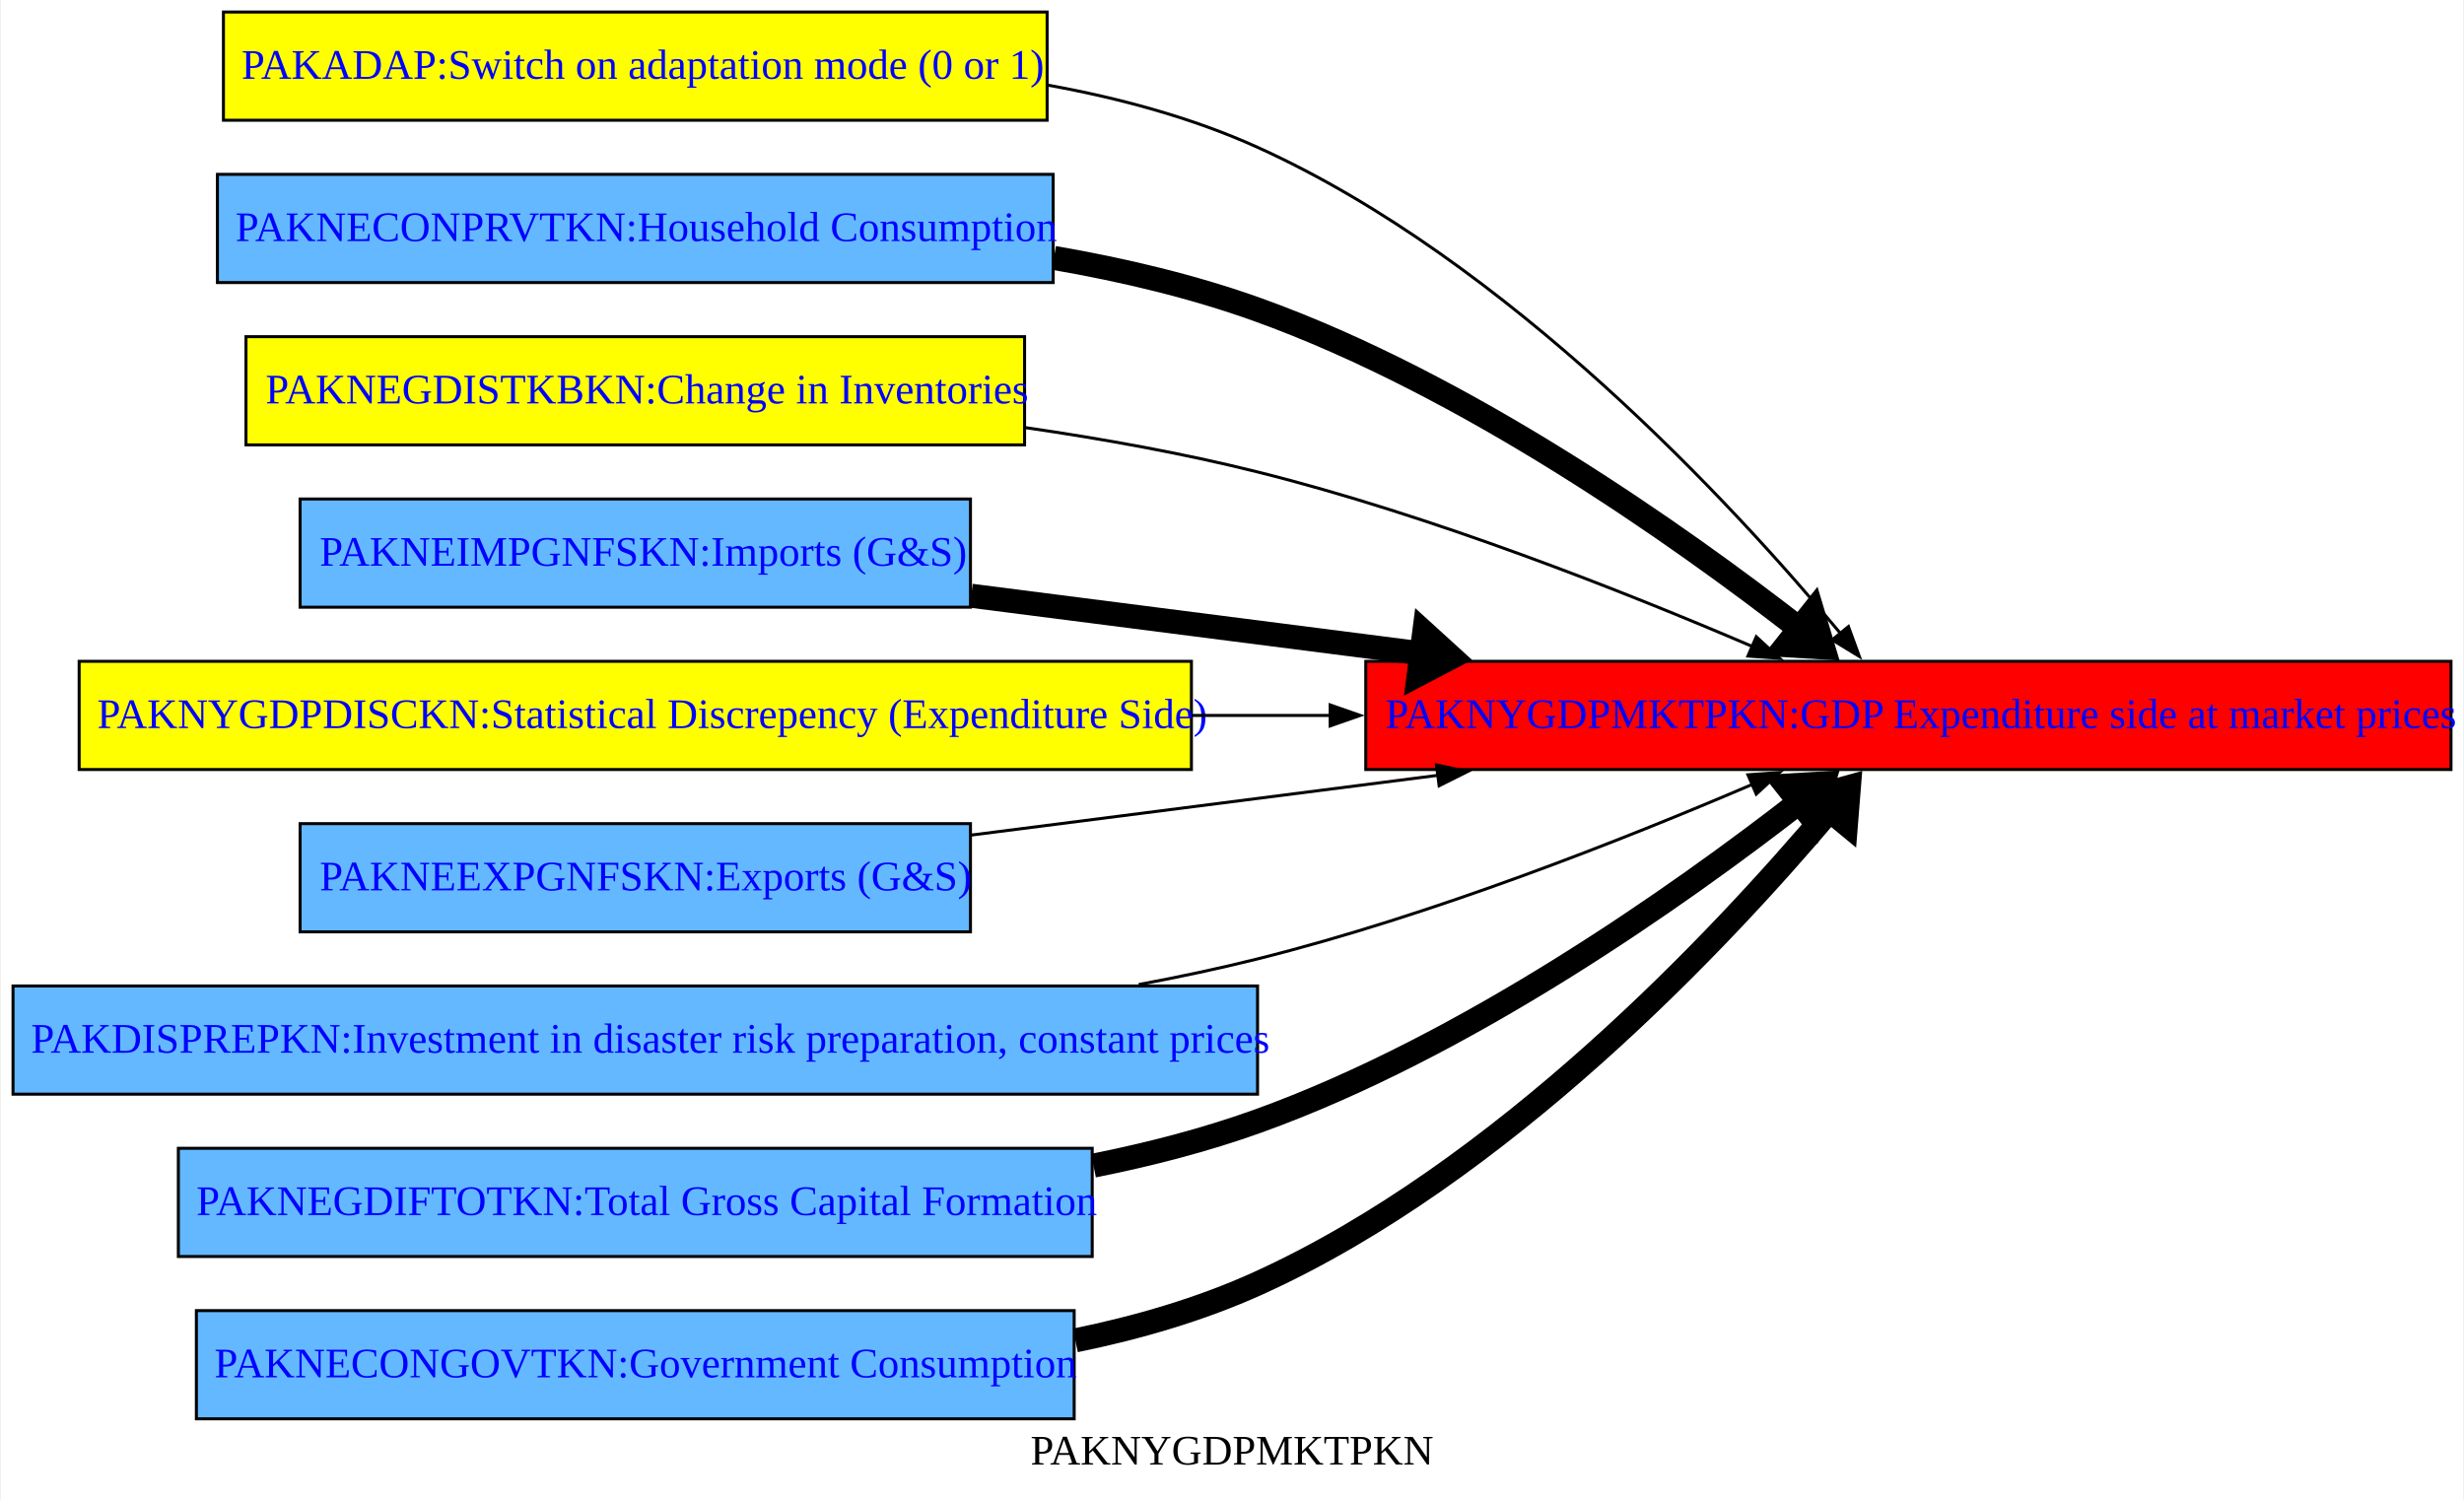
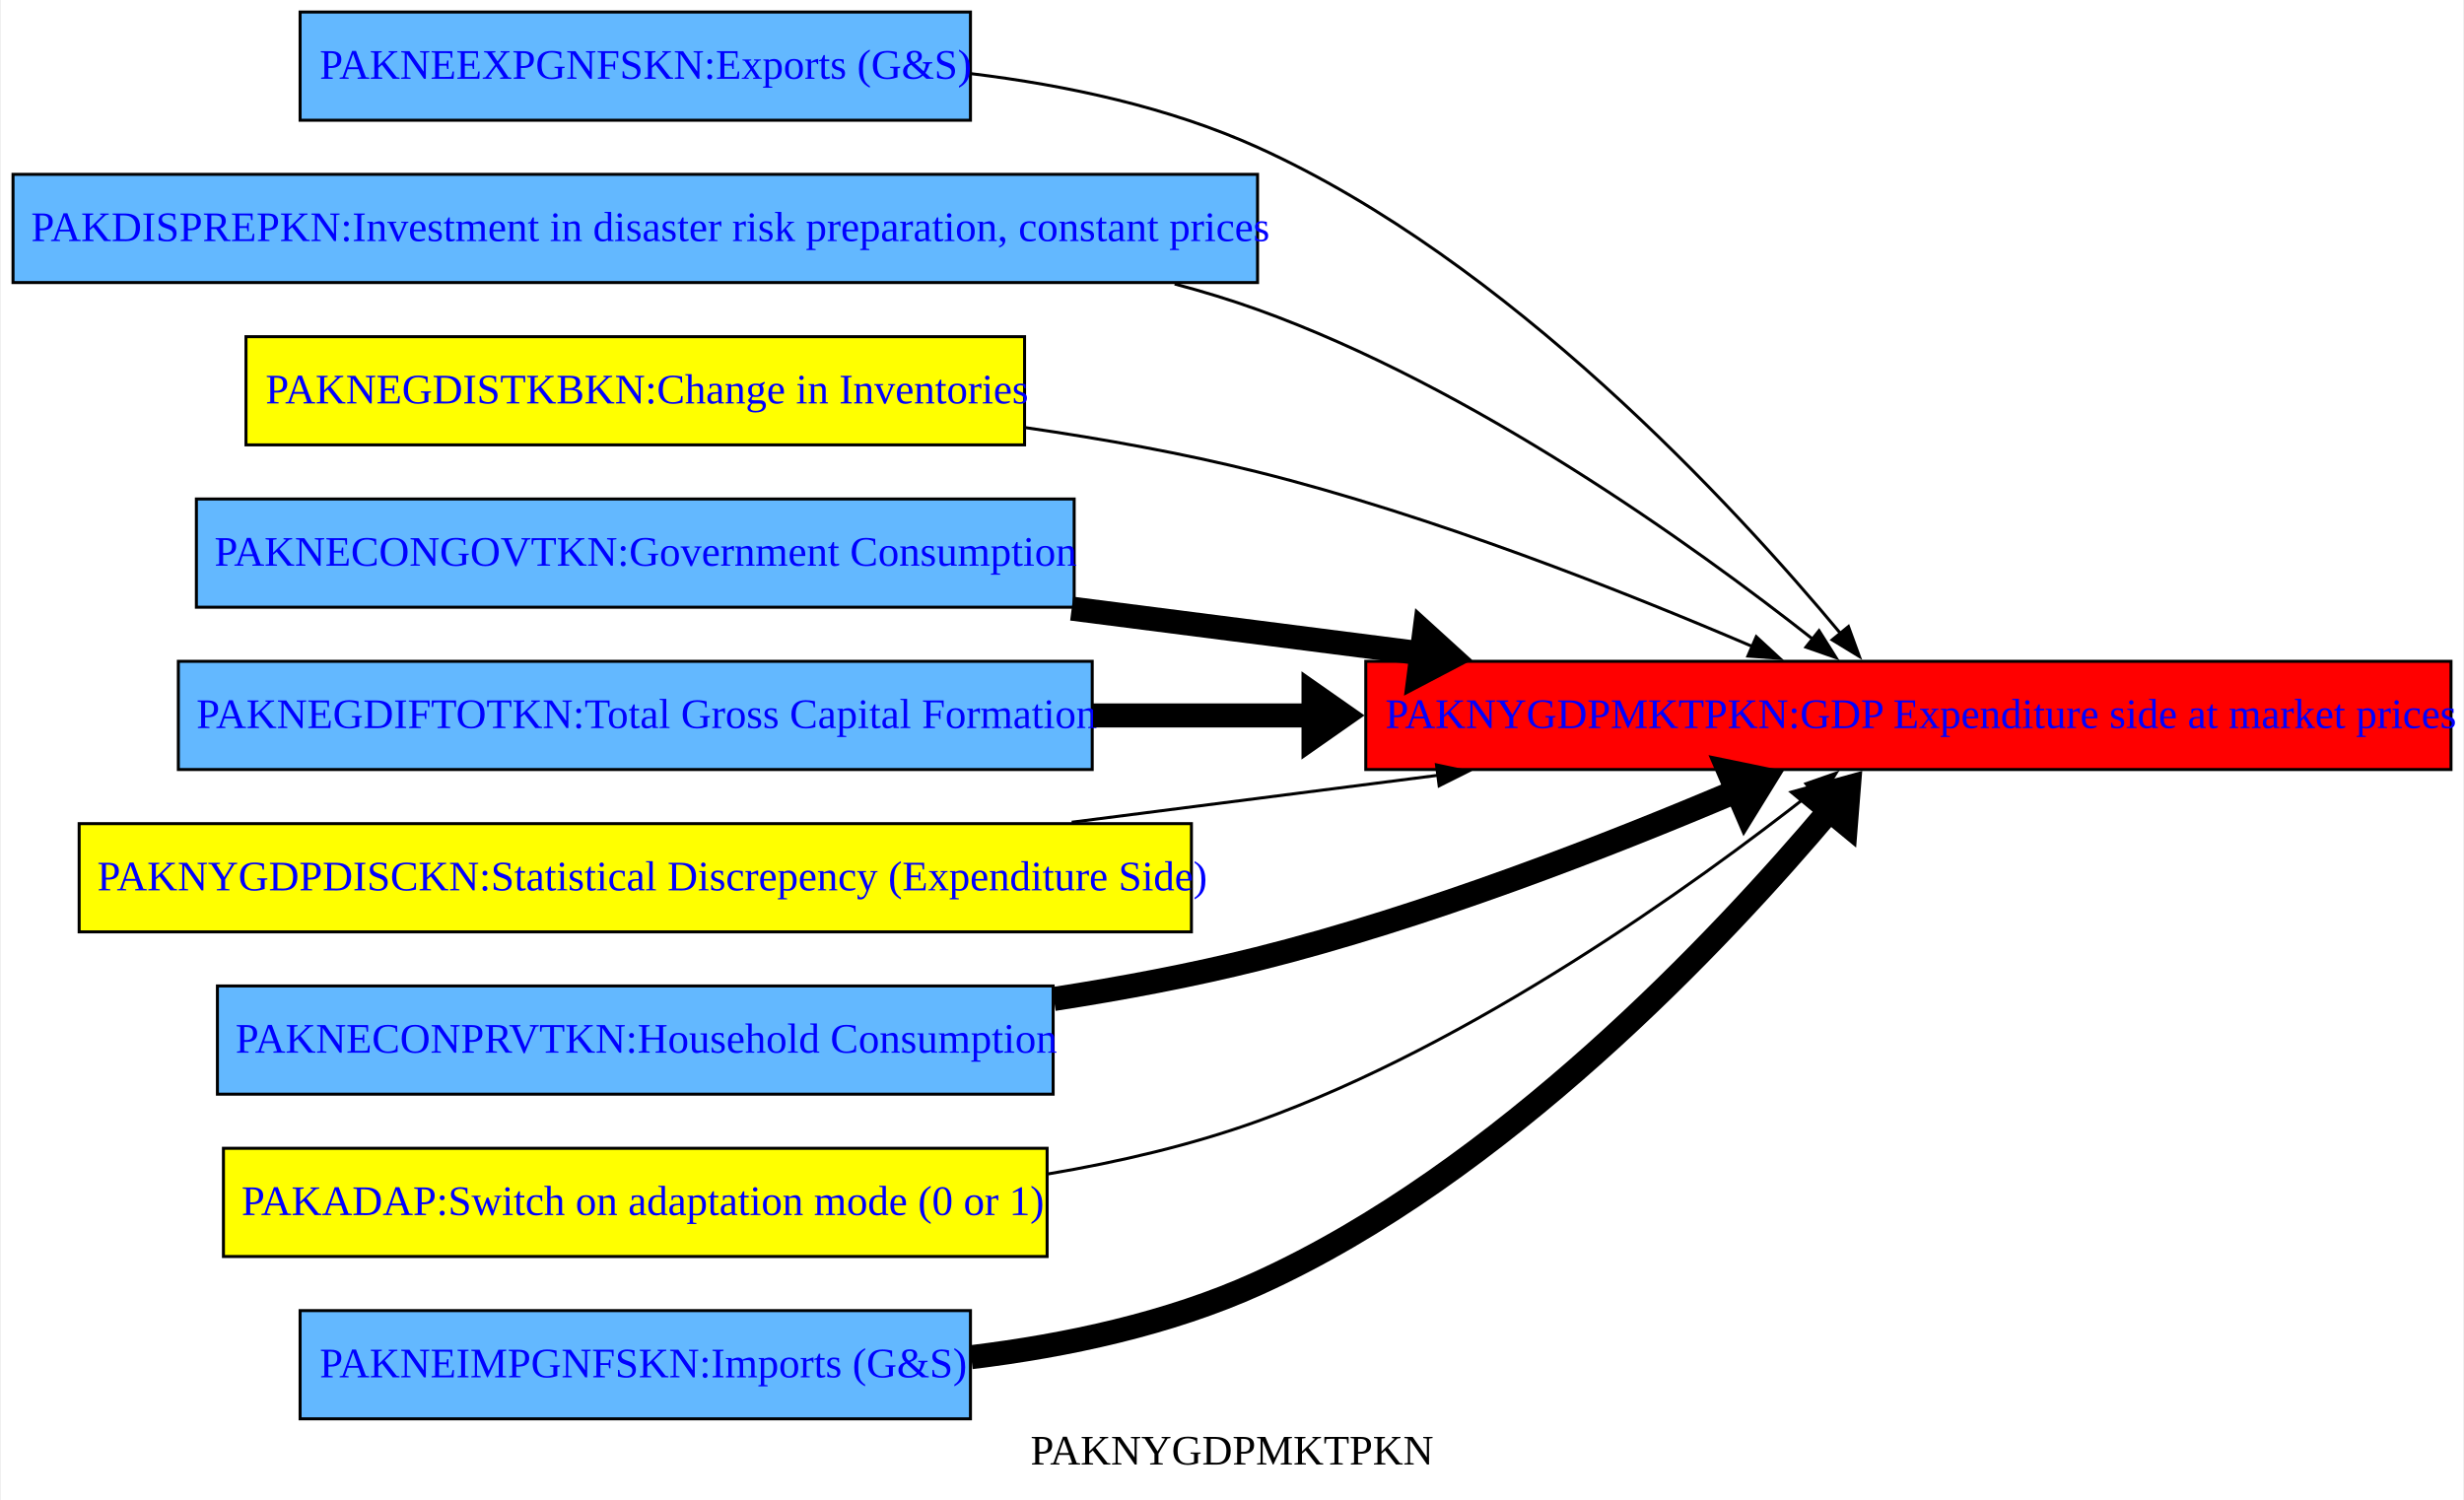
<svg xmlns="http://www.w3.org/2000/svg" xmlns:xlink="http://www.w3.org/1999/xlink" width="432pt" height="263pt" viewBox="0.00 0.00 432.00 263.21">
  <g id="graph0" class="graph" transform="scale(0.527473 0.527473) rotate(0) translate(4 495)">
    <polygon fill="white" stroke="none" points="-4,4 -4,-495 815,-495 815,4 -4,4" />
    <text text-anchor="middle" x="405.5" y="-7.8" font-family="Times New Roman,serif" font-size="14.00">PAKNYGDPMKTPKN</text>
    <g id="node1" class="node">
      <g id="a_node1">
-         <a xlink:title="Switch on adaptation mode (0 or 1) Exogen">
-           <polygon fill="yellow" stroke="black" points="344,-491 70,-491 70,-455 344,-455 344,-491" />
-           <text text-anchor="start" x="76" y="-468.8" font-family="Times New Roman,serif" font-size="14.00" fill="blue">PAKADAP:Switch on adaptation mode (0 or 1)</text>
+         <a xlink:title="Exports (G&amp;S) FRML &lt;Z,EXO&gt; PAKNEEXPGNFSKN = (PAKNEEXPGNFSKN(-1)*EXP(-PAKNEEXPGNFSKN_A+ (-0.35*(LOG(PAKNEEXPGNFSKN(-1))-LOG(PAKXMKT(-1))-0.6*LOG(PAKNEEXPGNFSXN(-1)/(PAKNYGDPFCSTXN(-1))))+1*((LOG(PAKXMKT))-(LOG(PAKXMKT(-1))))+0.3*((LOG(PAKNEEXPGNFSXN/(PAKNYGDPFCSTXN)))-(LOG(PAKNEEXPGNFSXN(-1)/(PAKNYGDPFCSTXN(-1)))))+4.38465374402991-0.237469889780178*DURING_1999-0.230689812873392*DURING_1998+0.320967524344658*DURING_1991+0.250252413901575*DURING_1986) )) * (1-PAKNEEXPGNFSKN_D)+ PAKNEEXPGNFSKN_X*PAKNEEXPGNFSKN_D  $">
+           <polygon fill="#63b8ff" stroke="black" points="318.5,-491 95.5,-491 95.5,-455 318.5,-455 318.5,-491" />
+           <text text-anchor="start" x="102" y="-468.8" font-family="Times New Roman,serif" font-size="14.00" fill="blue">PAKNEEXPGNFSKN:Exports (G&amp;S)</text>
        </a>
      </g>
    </g>
-     <g id="node9" class="node">
-       <g id="a_node9">
+     <g id="node5" class="node">
+       <g id="a_node5">
        <a xlink:title="GDP Expenditure side at market prices FRML  &lt;&gt; PAKNYGDPMKTPKN = PAKNECONPRVTKN+PAKNECONGOVTKN+PAKNEGDIFTOTKN+PAKNEGDISTKBKN+PAKNEEXPGNFSKN-PAKNEIMPGNFSKN+PAKNYGDPDISCKN+PAKADAP*PAKDISPREPKN $">
          <polygon fill="red" stroke="black" points="811,-275 450,-275 450,-239 811,-239 811,-275" />
          <text text-anchor="start" x="456.5" y="-252.8" font-family="Times New Roman,serif" font-size="14.00" fill="blue">PAKNYGDPMKTPKN:GDP Expenditure side at market prices</text>
        </a>
      </g>
    </g>
-     <g id="edge8" class="edge">
-       <g id="a_edge8">
-         <a xlink:href="bogus" xlink:title=" PAKADAP -&gt; PAKNYGDPMKTPKN Min. att. -0%  max: 0%">
-           <path fill="none" stroke="black" d="M344.42,-466.64C368.3,-462.32 392.4,-455.78 414,-446 497.62,-408.14 572.63,-326.71 608.01,-284.16" />
+     <g id="edge6" class="edge">
+       <g id="a_edge6">
+         <a xlink:href="bogus" xlink:title=" PAKNEEXPGNFSKN -&gt; PAKNYGDPMKTPKN Min. att. -10%  max: 0%">
+           <path fill="none" stroke="black" d="M318.75,-470.49C350.57,-466.62 384.59,-459.32 414,-446 497.62,-408.14 572.63,-326.71 608.01,-284.16" />
          <polygon fill="black" stroke="black" points="610.56,-286.57 614.19,-276.62 605.14,-282.14 610.56,-286.57" />
        </a>
      </g>
    </g>
    <g id="node2" class="node">
      <g id="a_node2">
-         <a xlink:title="Household Consumption FRML &lt;Z,EXO&gt; PAKNECONPRVTKN = (PAKNECONPRVTKN(-1)*EXP(-PAKNECONPRVTKN_A+ (-0.2*(LOG(PAKNECONPRVTKN(-1))-LOG((PAKNYYWBTOTLCN(-1)*(1-PAKGGREVDRCTXN(-1)/100))/PAKNECONPRVTXN(-1)))+1*((LOG((PAKNYYWBTOTLCN*(1-PAKGGREVDRCTXN/100))/PAKNECONPRVTXN))-(LOG((PAKNYYWBTOTLCN(-1)*(1-PAKGGREVDRCTXN(-1)/100))/PAKNECONPRVTXN(-1))))+0.0303228629698929+0.0163839011059956*DURING_2010-0.3*(PAKFMLBLPOLYXN/100-((LOG(PAKNECONPRVTXN))-(LOG(PAKNECONPRVTXN(-1)))))) )) * (1-PAKNECONPRVTKN_D)+ PAKNECONPRVTKN_X*PAKNECONPRVTKN_D  $">
-           <polygon fill="#63b8ff" stroke="black" points="346,-437 68,-437 68,-401 346,-401 346,-437" />
-           <text text-anchor="start" x="74" y="-414.8" font-family="Times New Roman,serif" font-size="14.00" fill="blue">PAKNECONPRVTKN:Household Consumption</text>
+         <a xlink:title="Investment in disaster risk preparation, constant prices FRML  &lt;&gt; PAKDISPREPKN = PAKDISPREPCN/PAKNYGDPMKTPXN $">
+           <polygon fill="#63b8ff" stroke="black" points="414,-437 0,-437 0,-401 414,-401 414,-437" />
+           <text text-anchor="start" x="6" y="-414.8" font-family="Times New Roman,serif" font-size="14.00" fill="blue">PAKDISPREPKN:Investment in disaster risk preparation, constant prices</text>
        </a>
      </g>
    </g>
-     <g id="edge9" class="edge">
-       <g id="a_edge9">
-         <a xlink:href="bogus" xlink:title=" PAKNECONPRVTKN -&gt; PAKNYGDPMKTPKN Min. att. -1557%  max: 290%">
-           <path fill="none" stroke="black" stroke-width="8" d="M346.25,-409.2C369.28,-405.22 392.61,-399.68 414,-392 483.31,-367.09 553.81,-317.32 594.51,-285.66" />
-           <polygon fill="black" stroke="black" stroke-width="8" points="598.64,-291.31 602.14,-279.62 589.95,-280.34 598.64,-291.31" />
+     <g id="edge3" class="edge">
+       <g id="a_edge3">
+         <a xlink:href="bogus" xlink:title=" PAKDISPREPKN -&gt; PAKNYGDPMKTPKN Min. att. -0%  max: 0%">
+           <path fill="none" stroke="black" d="M386.42,-400.53C395.84,-398.03 405.09,-395.2 414,-392 485.73,-366.22 558.73,-313.81 598.66,-282.41" />
+           <polygon fill="black" stroke="black" points="600.78,-285.2 606.42,-276.23 596.42,-279.72 600.78,-285.2" />
        </a>
      </g>
    </g>
    <g id="node3" class="node">
      <g id="a_node3">
        <a xlink:title="Change in Inventories Exogen">
          <polygon fill="yellow" stroke="black" points="336.5,-383 77.5,-383 77.5,-347 336.5,-347 336.5,-383" />
          <text text-anchor="start" x="84" y="-360.8" font-family="Times New Roman,serif" font-size="14.00" fill="blue">PAKNEGDISTKBKN:Change in Inventories</text>
        </a>
      </g>
    </g>
-     <g id="edge1" class="edge">
-       <g id="a_edge1">
+     <g id="edge4" class="edge">
+       <g id="a_edge4">
        <a xlink:href="bogus" xlink:title=" PAKNEGDISTKBKN -&gt; PAKNYGDPMKTPKN Min. att. -0%  max: 0%">
          <path fill="none" stroke="black" d="M336.88,-352.73C362.62,-348.98 389.33,-344.17 414,-338 471.91,-323.53 535.59,-298.37 578.61,-279.93" />
          <polygon fill="black" stroke="black" points="579.9,-283.18 587.69,-275.99 577.12,-276.75 579.9,-283.18" />
        </a>
      </g>
    </g>
    <g id="node4" class="node">
      <g id="a_node4">
+         <a xlink:title="Government Consumption FRML  &lt;&gt; PAKNECONGOVTKN = PAKNECONGOVTCN/PAKNECONGOVTXN $">
+           <polygon fill="#63b8ff" stroke="black" points="353,-329 61,-329 61,-293 353,-293 353,-329" />
+           <text text-anchor="start" x="67" y="-306.8" font-family="Times New Roman,serif" font-size="14.00" fill="blue">PAKNECONGOVTKN:Government Consumption</text>
+         </a>
+       </g>
+     </g>
+     <g id="edge1" class="edge">
+       <g id="a_edge1">
+         <a xlink:href="bogus" xlink:title=" PAKNECONGOVTKN -&gt; PAKNYGDPMKTPKN Min. att. -108%  max: 835%">
+           <path fill="none" stroke="black" stroke-width="8" d="M352.17,-292.53C389.66,-287.73 430.27,-282.52 468.56,-277.62" />
+           <polygon fill="black" stroke="black" stroke-width="8" points="469.44,-284.56 478.47,-276.35 467.66,-270.68 469.44,-284.56" />
+         </a>
+       </g>
+     </g>
+     <g id="node6" class="node">
+       <g id="a_node6">
+         <a xlink:title="Total Gross Capital Formation FRML  &lt;&gt; PAKNEGDIFTOTKN = PAKNEGDIFGOVKN+PAKNEGDIFPRVKN $">
+           <polygon fill="#63b8ff" stroke="black" points="359,-275 55,-275 55,-239 359,-239 359,-275" />
+           <text text-anchor="start" x="61" y="-252.8" font-family="Times New Roman,serif" font-size="14.00" fill="blue">PAKNEGDIFTOTKN:Total Gross Capital Formation</text>
+         </a>
+       </g>
+     </g>
+     <g id="edge5" class="edge">
+       <g id="a_edge5">
+         <a xlink:href="bogus" xlink:title=" PAKNEGDIFTOTKN -&gt; PAKNYGDPMKTPKN Min. att. -36%  max: 366%">
+           <path fill="none" stroke="black" stroke-width="8" d="M359.28,-257C383.18,-257 408.2,-257 432.95,-257" />
+           <polygon fill="black" stroke="black" stroke-width="8" points="432.62,-264 442.62,-257 432.62,-250 432.62,-264" />
+         </a>
+       </g>
+     </g>
+     <g id="node7" class="node">
+       <g id="a_node7">
+         <a xlink:title="Statistical Discrepency (Expenditure Side) Exogen">
+           <polygon fill="yellow" stroke="black" points="392,-221 22,-221 22,-185 392,-185 392,-221" />
+           <text text-anchor="start" x="28" y="-198.8" font-family="Times New Roman,serif" font-size="14.00" fill="blue">PAKNYGDPDISCKN:Statistical Discrepency (Expenditure Side)</text>
+         </a>
+       </g>
+     </g>
+     <g id="edge9" class="edge">
+       <g id="a_edge9">
+         <a xlink:href="bogus" xlink:title=" PAKNYGDPDISCKN -&gt; PAKNYGDPMKTPKN Min. att. -0%  max: 0%">
+           <path fill="none" stroke="black" d="M352.17,-221.47C391.51,-226.51 434.29,-231.99 474.21,-237.11" />
+           <polygon fill="black" stroke="black" points="473.52,-240.55 483.89,-238.34 474.41,-233.6 473.52,-240.55" />
+         </a>
+       </g>
+     </g>
+     <g id="node8" class="node">
+       <g id="a_node8">
+         <a xlink:title="Household Consumption FRML &lt;Z,EXO&gt; PAKNECONPRVTKN = (PAKNECONPRVTKN(-1)*EXP(-PAKNECONPRVTKN_A+ (-0.2*(LOG(PAKNECONPRVTKN(-1))-LOG((PAKNYYWBTOTLCN(-1)*(1-PAKGGREVDRCTXN(-1)/100))/PAKNECONPRVTXN(-1)))+1*((LOG((PAKNYYWBTOTLCN*(1-PAKGGREVDRCTXN/100))/PAKNECONPRVTXN))-(LOG((PAKNYYWBTOTLCN(-1)*(1-PAKGGREVDRCTXN(-1)/100))/PAKNECONPRVTXN(-1))))+0.0303228629698929+0.0163839011059956*DURING_2010-0.3*(PAKFMLBLPOLYXN/100-((LOG(PAKNECONPRVTXN))-(LOG(PAKNECONPRVTXN(-1)))))) )) * (1-PAKNECONPRVTKN_D)+ PAKNECONPRVTKN_X*PAKNECONPRVTKN_D  $">
+           <polygon fill="#63b8ff" stroke="black" points="346,-167 68,-167 68,-131 346,-131 346,-167" />
+           <text text-anchor="start" x="74" y="-144.8" font-family="Times New Roman,serif" font-size="14.00" fill="blue">PAKNECONPRVTKN:Household Consumption</text>
+         </a>
+       </g>
+     </g>
+     <g id="edge8" class="edge">
+       <g id="a_edge8">
+         <a xlink:href="bogus" xlink:title=" PAKNECONPRVTKN -&gt; PAKNYGDPMKTPKN Min. att. -1557%  max: 290%">
+           <path fill="none" stroke="black" stroke-width="8" d="M346.23,-162.67C369.03,-166.2 392.3,-170.58 414,-176 469.7,-189.92 530.74,-213.72 573.6,-231.93" />
+           <polygon fill="black" stroke="black" stroke-width="8" points="570.72,-238.32 582.67,-235.85 576.26,-225.46 570.72,-238.32" />
+         </a>
+       </g>
+     </g>
+     <g id="node9" class="node">
+       <g id="a_node9">
+         <a xlink:title="Switch on adaptation mode (0 or 1) Exogen">
+           <polygon fill="yellow" stroke="black" points="344,-113 70,-113 70,-77 344,-77 344,-113" />
+           <text text-anchor="start" x="76" y="-90.8" font-family="Times New Roman,serif" font-size="14.00" fill="blue">PAKADAP:Switch on adaptation mode (0 or 1)</text>
+         </a>
+       </g>
+     </g>
+     <g id="edge7" class="edge">
+       <g id="a_edge7">
+         <a xlink:href="bogus" xlink:title=" PAKADAP -&gt; PAKNYGDPMKTPKN Min. att. -0%  max: 0%">
+           <path fill="none" stroke="black" d="M344.33,-104.47C367.98,-108.47 392.02,-114.1 414,-122 485.73,-147.78 558.73,-200.19 598.66,-231.59" />
+           <polygon fill="black" stroke="black" points="596.42,-234.28 606.42,-237.77 600.78,-228.8 596.42,-234.28" />
+         </a>
+       </g>
+     </g>
+     <g id="node10" class="node">
+       <g id="a_node10">
        <a xlink:title="Imports (G&amp;S) FRML &lt;Z,EXO&gt; PAKNEIMPGNFSKN = (PAKNEIMPGNFSKN(-1)*EXP(-PAKNEIMPGNFSKN_A+ (-0.324143718656754*(LOG(PAKNEIMPGNFSKN(-1))-LOG(PAKNEGDETTOTKN(-1))+0.8*LOG(PAKNEIMPGNFSXN(-1)/PAKNYGDPFCSTXN(-1)))-0.583459272245018+1*((LOG(PAKNEGDETTOTKN))-(LOG(PAKNEGDETTOTKN(-1))))-0.0921874580409631*((LOG(PAKNEIMPGNFSXN/PAKNYGDPFCSTXN))-(LOG(PAKNEIMPGNFSXN(-1)/PAKNYGDPFCSTXN(-1))))-0.0361746331863615*DURING_2012) )) * (1-PAKNEIMPGNFSKN_D)+ PAKNEIMPGNFSKN_X*PAKNEIMPGNFSKN_D  $">
-           <polygon fill="#63b8ff" stroke="black" points="318.5,-329 95.5,-329 95.5,-293 318.5,-293 318.5,-329" />
-           <text text-anchor="start" x="102" y="-306.8" font-family="Times New Roman,serif" font-size="14.00" fill="blue">PAKNEIMPGNFSKN:Imports (G&amp;S)</text>
+           <polygon fill="#63b8ff" stroke="black" points="318.5,-59 95.5,-59 95.5,-23 318.5,-23 318.5,-59" />
+           <text text-anchor="start" x="102" y="-36.8" font-family="Times New Roman,serif" font-size="14.00" fill="blue">PAKNEIMPGNFSKN:Imports (G&amp;S)</text>
        </a>
      </g>
    </g>
    <g id="edge2" class="edge">
      <g id="a_edge2">
        <a xlink:href="bogus" xlink:title=" PAKNEIMPGNFSKN -&gt; PAKNYGDPMKTPKN Min. att. -46%  max: 456%">
-           <path fill="none" stroke="black" stroke-width="8" d="M318.74,-296.81C364.54,-290.94 418.55,-284.03 468.58,-277.62" />
-           <polygon fill="black" stroke="black" stroke-width="8" points="469.43,-284.57 478.46,-276.35 467.65,-270.68 469.43,-284.57" />
-         </a>
-       </g>
-     </g>
-     <g id="node5" class="node">
-       <g id="a_node5">
-         <a xlink:title="Statistical Discrepency (Expenditure Side) Exogen">
-           <polygon fill="yellow" stroke="black" points="392,-275 22,-275 22,-239 392,-239 392,-275" />
-           <text text-anchor="start" x="28" y="-252.8" font-family="Times New Roman,serif" font-size="14.00" fill="blue">PAKNYGDPDISCKN:Statistical Discrepency (Expenditure Side)</text>
-         </a>
-       </g>
-     </g>
-     <g id="edge4" class="edge">
-       <g id="a_edge4">
-         <a xlink:href="bogus" xlink:title=" PAKNYGDPDISCKN -&gt; PAKNYGDPMKTPKN Min. att. -0%  max: 0%">
-           <path fill="none" stroke="black" d="M392.26,-257C407.59,-257 423.11,-257 438.49,-257" />
-           <polygon fill="black" stroke="black" points="438.15,-260.5 448.15,-257 438.15,-253.5 438.15,-260.5" />
-         </a>
-       </g>
-     </g>
-     <g id="node6" class="node">
-       <g id="a_node6">
-         <a xlink:title="Exports (G&amp;S) FRML &lt;Z,EXO&gt; PAKNEEXPGNFSKN = (PAKNEEXPGNFSKN(-1)*EXP(-PAKNEEXPGNFSKN_A+ (-0.35*(LOG(PAKNEEXPGNFSKN(-1))-LOG(PAKXMKT(-1))-0.6*LOG(PAKNEEXPGNFSXN(-1)/(PAKNYGDPFCSTXN(-1))))+1*((LOG(PAKXMKT))-(LOG(PAKXMKT(-1))))+0.3*((LOG(PAKNEEXPGNFSXN/(PAKNYGDPFCSTXN)))-(LOG(PAKNEEXPGNFSXN(-1)/(PAKNYGDPFCSTXN(-1)))))+4.38465374402991-0.237469889780178*DURING_1999-0.230689812873392*DURING_1998+0.320967524344658*DURING_1991+0.250252413901575*DURING_1986) )) * (1-PAKNEEXPGNFSKN_D)+ PAKNEEXPGNFSKN_X*PAKNEEXPGNFSKN_D  $">
-           <polygon fill="#63b8ff" stroke="black" points="318.5,-221 95.5,-221 95.5,-185 318.5,-185 318.5,-221" />
-           <text text-anchor="start" x="102" y="-198.8" font-family="Times New Roman,serif" font-size="14.00" fill="blue">PAKNEEXPGNFSKN:Exports (G&amp;S)</text>
-         </a>
-       </g>
-     </g>
-     <g id="edge7" class="edge">
-       <g id="a_edge7">
-         <a xlink:href="bogus" xlink:title=" PAKNEEXPGNFSKN -&gt; PAKNYGDPMKTPKN Min. att. -10%  max: 0%">
-           <path fill="none" stroke="black" d="M318.74,-217.19C366.24,-223.27 422.55,-230.49 474.11,-237.09" />
-           <polygon fill="black" stroke="black" points="473.51,-240.54 483.87,-238.34 474.4,-233.6 473.51,-240.54" />
-         </a>
-       </g>
-     </g>
-     <g id="node7" class="node">
-       <g id="a_node7">
-         <a xlink:title="Investment in disaster risk preparation, constant prices FRML  &lt;&gt; PAKDISPREPKN = PAKDISPREPCN/PAKNYGDPMKTPXN $">
-           <polygon fill="#63b8ff" stroke="black" points="414,-167 0,-167 0,-131 414,-131 414,-167" />
-           <text text-anchor="start" x="6" y="-144.8" font-family="Times New Roman,serif" font-size="14.00" fill="blue">PAKDISPREPKN:Investment in disaster risk preparation, constant prices</text>
-         </a>
-       </g>
-     </g>
-     <g id="edge6" class="edge">
-       <g id="a_edge6">
-         <a xlink:href="bogus" xlink:title=" PAKDISPREPKN -&gt; PAKNYGDPMKTPKN Min. att. -0%  max: 0%">
-           <path fill="none" stroke="black" d="M374.46,-167.47C387.91,-169.98 401.23,-172.81 414,-176 471.91,-190.47 535.59,-215.63 578.61,-234.07" />
-           <polygon fill="black" stroke="black" points="577.12,-237.25 587.69,-238.01 579.9,-230.82 577.12,-237.25" />
-         </a>
-       </g>
-     </g>
-     <g id="node8" class="node">
-       <g id="a_node8">
-         <a xlink:title="Total Gross Capital Formation FRML  &lt;&gt; PAKNEGDIFTOTKN = PAKNEGDIFGOVKN+PAKNEGDIFPRVKN $">
-           <polygon fill="#63b8ff" stroke="black" points="359,-113 55,-113 55,-77 359,-77 359,-113" />
-           <text text-anchor="start" x="61" y="-90.8" font-family="Times New Roman,serif" font-size="14.00" fill="blue">PAKNEGDIFTOTKN:Total Gross Capital Formation</text>
-         </a>
-       </g>
-     </g>
-     <g id="edge3" class="edge">
-       <g id="a_edge3">
-         <a xlink:href="bogus" xlink:title=" PAKNEGDIFTOTKN -&gt; PAKNYGDPMKTPKN Min. att. -36%  max: 366%">
-           <path fill="none" stroke="black" stroke-width="8" d="M359.43,-107.24C378.1,-110.97 396.69,-115.78 414,-122 483.31,-146.91 553.81,-196.68 594.51,-228.34" />
-           <polygon fill="black" stroke="black" stroke-width="8" points="589.95,-233.66 602.14,-234.38 598.64,-222.69 589.95,-233.66" />
-         </a>
-       </g>
-     </g>
-     <g id="node10" class="node">
-       <g id="a_node10">
-         <a xlink:title="Government Consumption FRML  &lt;&gt; PAKNECONGOVTKN = PAKNECONGOVTCN/PAKNECONGOVTXN $">
-           <polygon fill="#63b8ff" stroke="black" points="353,-59 61,-59 61,-23 353,-23 353,-59" />
-           <text text-anchor="start" x="67" y="-36.8" font-family="Times New Roman,serif" font-size="14.00" fill="blue">PAKNECONGOVTKN:Government Consumption</text>
-         </a>
-       </g>
-     </g>
-     <g id="edge5" class="edge">
-       <g id="a_edge5">
-         <a xlink:href="bogus" xlink:title=" PAKNECONGOVTKN -&gt; PAKNYGDPMKTPKN Min. att. -108%  max: 835%">
-           <path fill="none" stroke="black" stroke-width="8" d="M353.41,-49.1C374.31,-53.37 395.11,-59.45 414,-68 494.99,-104.67 567.9,-182.21 604.56,-225.72" />
+           <path fill="none" stroke="black" stroke-width="8" d="M318.75,-43.51C350.57,-47.38 384.59,-54.68 414,-68 494.99,-104.67 567.9,-182.21 604.56,-225.72" />
          <polygon fill="black" stroke="black" stroke-width="8" points="598.95,-229.91 610.71,-233.17 609.74,-221 598.95,-229.91" />
        </a>
      </g>
    </g>
  </g>
</svg>
